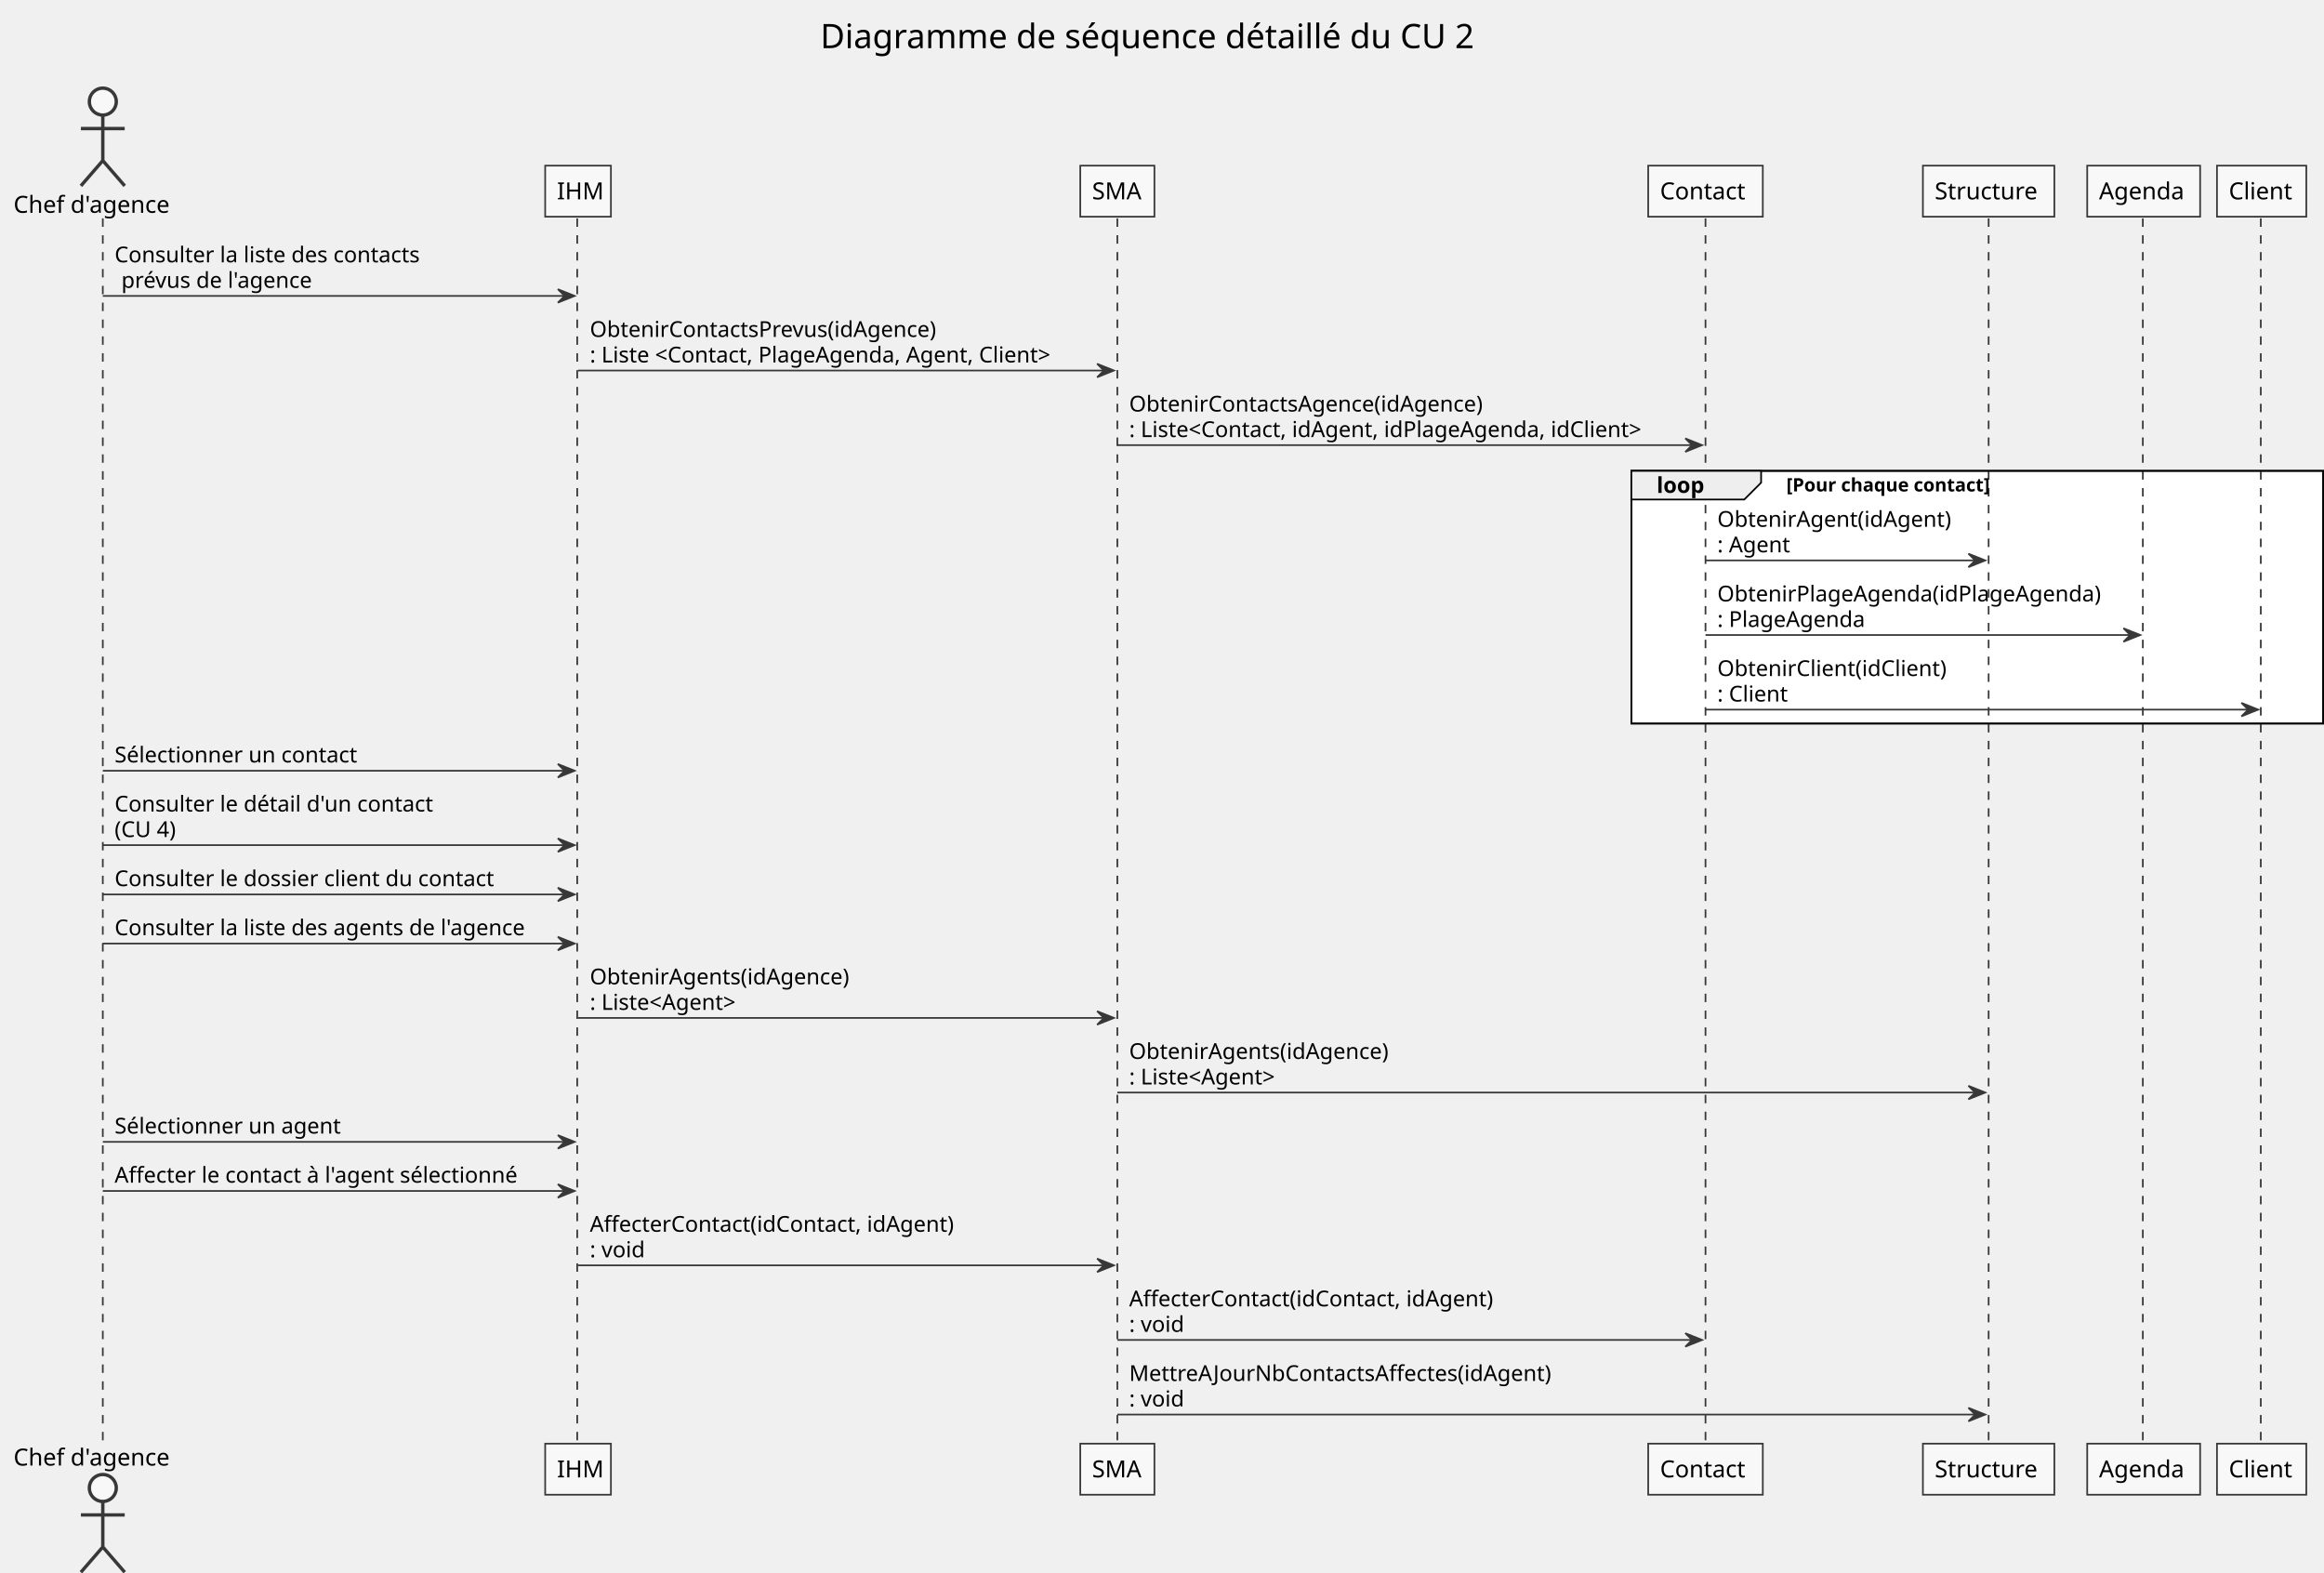
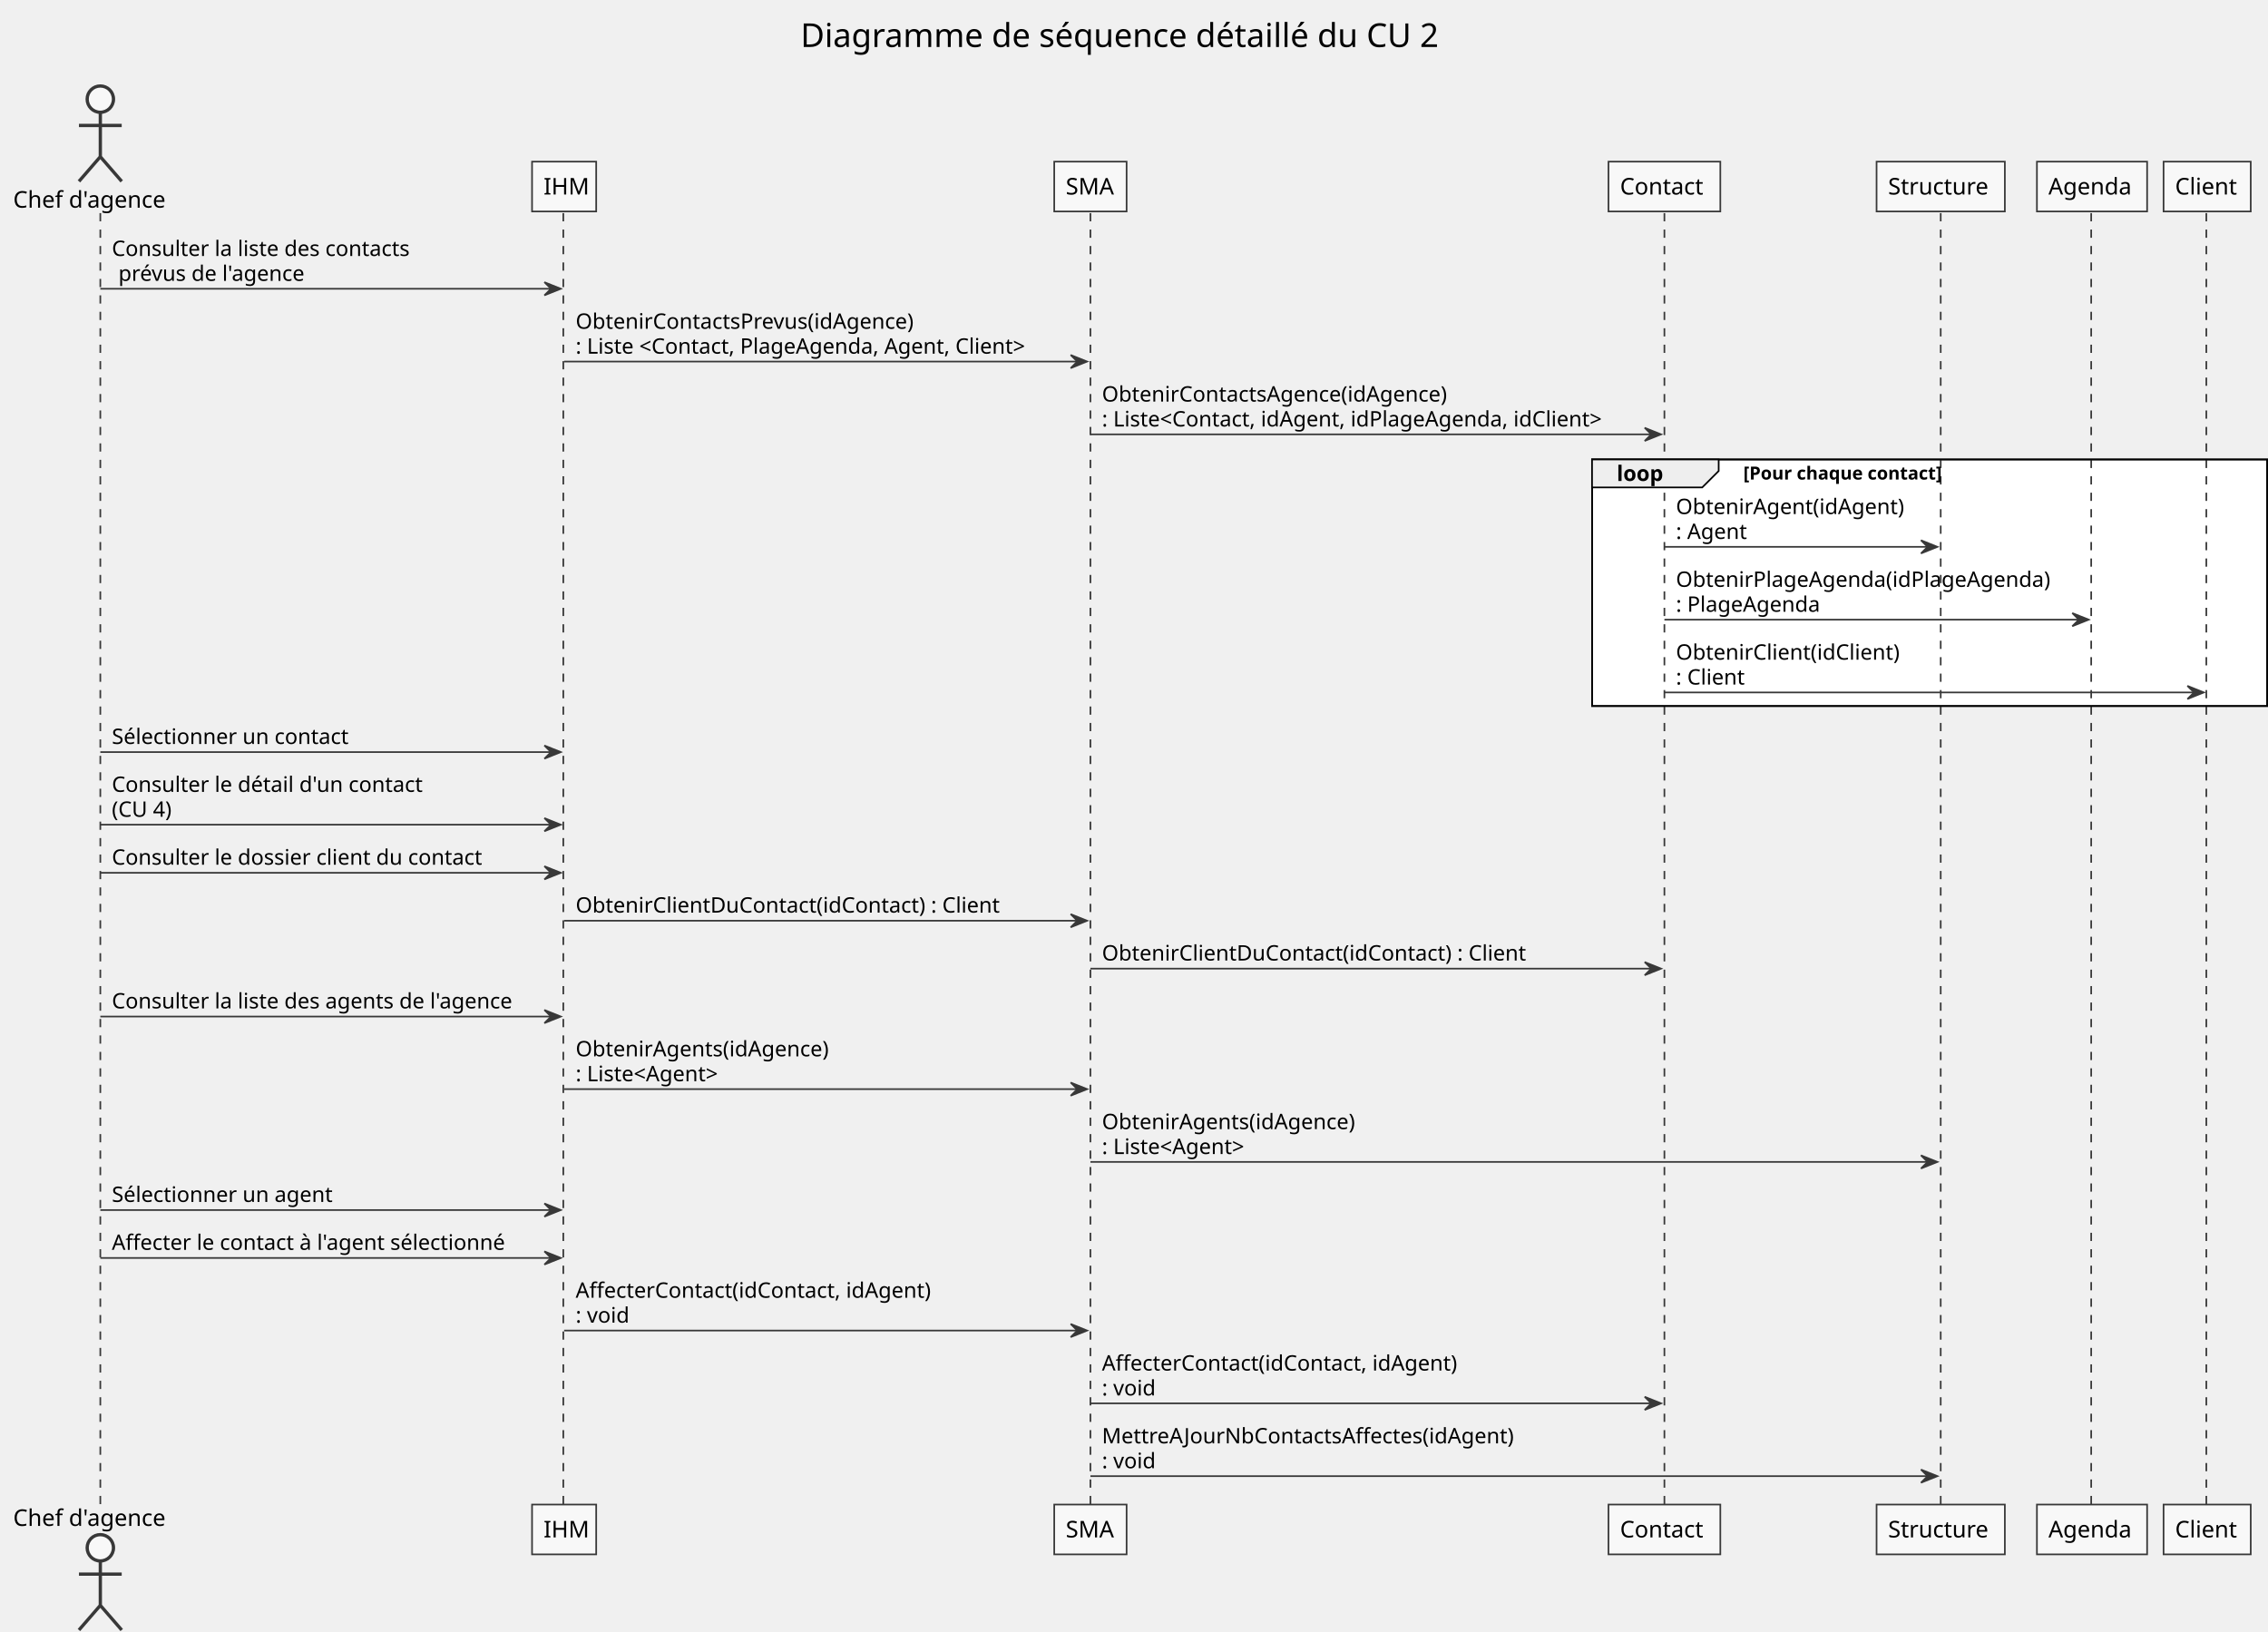
- <svg xmlns="http://www.w3.org/2000/svg" height="933px" style="width:1379px;height:933px;" version="1.1" viewBox="0 0 1379 933" width="1379px">
+ <svg xmlns="http://www.w3.org/2000/svg" height="992px" style="width:1379px;height:992px;" version="1.1" viewBox="0 0 1379 992" width="1379px">
  <defs />
  <g>
    <text fill="#000000" font-family="sans-serif" font-size="20" lengthAdjust="spacingAndGlyphs" textLength="418" x="486.75" y="28.564">Diagramme de séquence détaillé du CU 2</text>
    <line style="stroke: none; stroke-width: 1.0;" x1="486.75" x2="904.75" y1="38.281" y2="38.281" />
    <rect fill="#FFFFFF" height="149.93" style="stroke: #000000; stroke-width: 1.0;" width="410.5" x="968" y="279.375" />
-     <line style="stroke: #383838; stroke-width: 1.0; stroke-dasharray: 5.0,5.0;" x1="61" x2="61" y1="129.578" y2="857.562" />
-     <line style="stroke: #383838; stroke-width: 1.0; stroke-dasharray: 5.0,5.0;" x1="342.5" x2="342.5" y1="129.578" y2="857.562" />
-     <line style="stroke: #383838; stroke-width: 1.0; stroke-dasharray: 5.0,5.0;" x1="663" x2="663" y1="129.578" y2="857.562" />
-     <line style="stroke: #383838; stroke-width: 1.0; stroke-dasharray: 5.0,5.0;" x1="1012" x2="1012" y1="129.578" y2="857.562" />
-     <line style="stroke: #383838; stroke-width: 1.0; stroke-dasharray: 5.0,5.0;" x1="1180" x2="1180" y1="129.578" y2="857.562" />
-     <line style="stroke: #383838; stroke-width: 1.0; stroke-dasharray: 5.0,5.0;" x1="1271.5" x2="1271.5" y1="129.578" y2="857.562" />
-     <line style="stroke: #383838; stroke-width: 1.0; stroke-dasharray: 5.0,5.0;" x1="1341.5" x2="1341.5" y1="129.578" y2="857.562" />
+     <line style="stroke: #383838; stroke-width: 1.0; stroke-dasharray: 5.0,5.0;" x1="61" x2="61" y1="129.578" y2="915.828" />
+     <line style="stroke: #383838; stroke-width: 1.0; stroke-dasharray: 5.0,5.0;" x1="342.5" x2="342.5" y1="129.578" y2="915.828" />
+     <line style="stroke: #383838; stroke-width: 1.0; stroke-dasharray: 5.0,5.0;" x1="663" x2="663" y1="129.578" y2="915.828" />
+     <line style="stroke: #383838; stroke-width: 1.0; stroke-dasharray: 5.0,5.0;" x1="1012" x2="1012" y1="129.578" y2="915.828" />
+     <line style="stroke: #383838; stroke-width: 1.0; stroke-dasharray: 5.0,5.0;" x1="1180" x2="1180" y1="129.578" y2="915.828" />
+     <line style="stroke: #383838; stroke-width: 1.0; stroke-dasharray: 5.0,5.0;" x1="1271.5" x2="1271.5" y1="129.578" y2="915.828" />
+     <line style="stroke: #383838; stroke-width: 1.0; stroke-dasharray: 5.0,5.0;" x1="1341.5" x2="1341.5" y1="129.578" y2="915.828" />
    <text fill="#000000" font-family="sans-serif" font-size="14" lengthAdjust="spacingAndGlyphs" textLength="100" x="8" y="126.276">Chef d'agence</text>
    <ellipse cx="61" cy="60.281" fill="#F8F8F8" rx="8" ry="8" style="stroke: #383838; stroke-width: 2.0;" />
    <path d="M61,68.281 L61,95.281 M48,76.281 L74,76.281 M61,95.281 L48,110.281 M61,95.281 L74,110.281 " fill="#F8F8F8" style="stroke: #383838; stroke-width: 2.0;" />
-     <text fill="#000000" font-family="sans-serif" font-size="14" lengthAdjust="spacingAndGlyphs" textLength="100" x="8" y="869.558">Chef d'agence</text>
-     <ellipse cx="61" cy="882.859" fill="#F8F8F8" rx="8" ry="8" style="stroke: #383838; stroke-width: 2.0;" />
-     <path d="M61,890.859 L61,917.859 M48,898.859 L74,898.859 M61,917.859 L48,932.859 M61,917.859 L74,932.859 " fill="#F8F8F8" style="stroke: #383838; stroke-width: 2.0;" />
+     <text fill="#000000" font-family="sans-serif" font-size="14" lengthAdjust="spacingAndGlyphs" textLength="100" x="8" y="927.823">Chef d'agence</text>
+     <ellipse cx="61" cy="941.125" fill="#F8F8F8" rx="8" ry="8" style="stroke: #383838; stroke-width: 2.0;" />
+     <path d="M61,949.125 L61,976.125 M48,957.125 L74,957.125 M61,976.125 L48,991.125 M61,976.125 L74,991.125 " fill="#F8F8F8" style="stroke: #383838; stroke-width: 2.0;" />
    <rect fill="#F8F8F8" height="30.297" style="stroke: #383838; stroke-width: 1.0;" width="39" x="323.5" y="98.281" />
    <text fill="#000000" font-family="sans-serif" font-size="14" lengthAdjust="spacingAndGlyphs" textLength="25" x="330.5" y="118.276">IHM</text>
-     <rect fill="#F8F8F8" height="30.297" style="stroke: #383838; stroke-width: 1.0;" width="39" x="323.5" y="856.562" />
-     <text fill="#000000" font-family="sans-serif" font-size="14" lengthAdjust="spacingAndGlyphs" textLength="25" x="330.5" y="876.558">IHM</text>
+     <rect fill="#F8F8F8" height="30.297" style="stroke: #383838; stroke-width: 1.0;" width="39" x="323.5" y="914.828" />
+     <text fill="#000000" font-family="sans-serif" font-size="14" lengthAdjust="spacingAndGlyphs" textLength="25" x="330.5" y="934.823">IHM</text>
    <rect fill="#F8F8F8" height="30.297" style="stroke: #383838; stroke-width: 1.0;" width="44" x="641" y="98.281" />
    <text fill="#000000" font-family="sans-serif" font-size="14" lengthAdjust="spacingAndGlyphs" textLength="30" x="648" y="118.276">SMA</text>
-     <rect fill="#F8F8F8" height="30.297" style="stroke: #383838; stroke-width: 1.0;" width="44" x="641" y="856.562" />
-     <text fill="#000000" font-family="sans-serif" font-size="14" lengthAdjust="spacingAndGlyphs" textLength="30" x="648" y="876.558">SMA</text>
+     <rect fill="#F8F8F8" height="30.297" style="stroke: #383838; stroke-width: 1.0;" width="44" x="641" y="914.828" />
+     <text fill="#000000" font-family="sans-serif" font-size="14" lengthAdjust="spacingAndGlyphs" textLength="30" x="648" y="934.823">SMA</text>
    <rect fill="#F8F8F8" height="30.297" style="stroke: #383838; stroke-width: 1.0;" width="68" x="978" y="98.281" />
    <text fill="#000000" font-family="sans-serif" font-size="14" lengthAdjust="spacingAndGlyphs" textLength="54" x="985" y="118.276">Contact</text>
-     <rect fill="#F8F8F8" height="30.297" style="stroke: #383838; stroke-width: 1.0;" width="68" x="978" y="856.562" />
-     <text fill="#000000" font-family="sans-serif" font-size="14" lengthAdjust="spacingAndGlyphs" textLength="54" x="985" y="876.558">Contact</text>
+     <rect fill="#F8F8F8" height="30.297" style="stroke: #383838; stroke-width: 1.0;" width="68" x="978" y="914.828" />
+     <text fill="#000000" font-family="sans-serif" font-size="14" lengthAdjust="spacingAndGlyphs" textLength="54" x="985" y="934.823">Contact</text>
    <rect fill="#F8F8F8" height="30.297" style="stroke: #383838; stroke-width: 1.0;" width="78" x="1141" y="98.281" />
    <text fill="#000000" font-family="sans-serif" font-size="14" lengthAdjust="spacingAndGlyphs" textLength="64" x="1148" y="118.276">Structure</text>
-     <rect fill="#F8F8F8" height="30.297" style="stroke: #383838; stroke-width: 1.0;" width="78" x="1141" y="856.562" />
-     <text fill="#000000" font-family="sans-serif" font-size="14" lengthAdjust="spacingAndGlyphs" textLength="64" x="1148" y="876.558">Structure</text>
+     <rect fill="#F8F8F8" height="30.297" style="stroke: #383838; stroke-width: 1.0;" width="78" x="1141" y="914.828" />
+     <text fill="#000000" font-family="sans-serif" font-size="14" lengthAdjust="spacingAndGlyphs" textLength="64" x="1148" y="934.823">Structure</text>
    <rect fill="#F8F8F8" height="30.297" style="stroke: #383838; stroke-width: 1.0;" width="67" x="1238.5" y="98.281" />
    <text fill="#000000" font-family="sans-serif" font-size="14" lengthAdjust="spacingAndGlyphs" textLength="53" x="1245.5" y="118.276">Agenda</text>
-     <rect fill="#F8F8F8" height="30.297" style="stroke: #383838; stroke-width: 1.0;" width="67" x="1238.5" y="856.562" />
-     <text fill="#000000" font-family="sans-serif" font-size="14" lengthAdjust="spacingAndGlyphs" textLength="53" x="1245.5" y="876.558">Agenda</text>
+     <rect fill="#F8F8F8" height="30.297" style="stroke: #383838; stroke-width: 1.0;" width="67" x="1238.5" y="914.828" />
+     <text fill="#000000" font-family="sans-serif" font-size="14" lengthAdjust="spacingAndGlyphs" textLength="53" x="1245.5" y="934.823">Agenda</text>
    <rect fill="#F8F8F8" height="30.297" style="stroke: #383838; stroke-width: 1.0;" width="53" x="1315.5" y="98.281" />
    <text fill="#000000" font-family="sans-serif" font-size="14" lengthAdjust="spacingAndGlyphs" textLength="39" x="1322.5" y="118.276">Client</text>
-     <rect fill="#F8F8F8" height="30.297" style="stroke: #383838; stroke-width: 1.0;" width="53" x="1315.5" y="856.562" />
-     <text fill="#000000" font-family="sans-serif" font-size="14" lengthAdjust="spacingAndGlyphs" textLength="39" x="1322.5" y="876.558">Client</text>
+     <rect fill="#F8F8F8" height="30.297" style="stroke: #383838; stroke-width: 1.0;" width="53" x="1315.5" y="914.828" />
+     <text fill="#000000" font-family="sans-serif" font-size="14" lengthAdjust="spacingAndGlyphs" textLength="39" x="1322.5" y="934.823">Client</text>
    <polygon fill="#383838" points="331,171.578,341,175.578,331,179.578,335,175.578" style="stroke: #383838; stroke-width: 1.0;" />
    <line style="stroke: #383838; stroke-width: 1.0;" x1="61" x2="337" y1="175.578" y2="175.578" />
    <text fill="#000000" font-family="sans-serif" font-size="13" lengthAdjust="spacingAndGlyphs" textLength="192" x="68" y="155.645">Consulter la liste des contacts</text>
    <text fill="#000000" font-family="sans-serif" font-size="13" lengthAdjust="spacingAndGlyphs" textLength="120" x="72" y="170.778">prévus de l'agence</text>
    <polygon fill="#383838" points="651,215.844,661,219.844,651,223.844,655,219.844" style="stroke: #383838; stroke-width: 1.0;" />
    <line style="stroke: #383838; stroke-width: 1.0;" x1="343" x2="657" y1="219.844" y2="219.844" />
    <text fill="#000000" font-family="sans-serif" font-size="13" lengthAdjust="spacingAndGlyphs" textLength="216" x="350" y="199.911">ObtenirContactsPrevus(idAgence)</text>
    <text fill="#000000" font-family="sans-serif" font-size="13" lengthAdjust="spacingAndGlyphs" textLength="296" x="350" y="215.043">: Liste &lt;Contact, PlageAgenda, Agent, Client&gt;</text>
    <polygon fill="#383838" points="1000,260.109,1010,264.109,1000,268.109,1004,264.109" style="stroke: #383838; stroke-width: 1.0;" />
    <line style="stroke: #383838; stroke-width: 1.0;" x1="663" x2="1006" y1="264.109" y2="264.109" />
    <text fill="#000000" font-family="sans-serif" font-size="13" lengthAdjust="spacingAndGlyphs" textLength="221" x="670" y="244.176">ObtenirContactsAgence(idAgence)</text>
    <text fill="#000000" font-family="sans-serif" font-size="13" lengthAdjust="spacingAndGlyphs" textLength="325" x="670" y="259.309">: Liste&lt;Contact, idAgent, idPlageAgenda, idClient&gt;</text>
    <rect fill="none" height="149.93" style="stroke: #000000; stroke-width: 1.0;" width="410.5" x="968" y="279.375" />
    <polygon fill="#EEEEEE" points="968,279.375,1045,279.375,1045,286.375,1035,296.375,968,296.375,968,279.375" style="stroke: #000000; stroke-width: 1.0;" />
    <text fill="#000000" font-family="sans-serif" font-size="13" font-weight="bold" lengthAdjust="spacingAndGlyphs" textLength="32" x="983" y="292.442">loop</text>
    <text fill="#000000" font-family="sans-serif" font-size="11" font-weight="bold" lengthAdjust="spacingAndGlyphs" textLength="142" x="1060" y="291.585">[Pour chaque contact]</text>
    <polygon fill="#383838" points="1168,328.508,1178,332.508,1168,336.508,1172,332.508" style="stroke: #383838; stroke-width: 1.0;" />
    <line style="stroke: #383838; stroke-width: 1.0;" x1="1012" x2="1174" y1="332.508" y2="332.508" />
    <text fill="#000000" font-family="sans-serif" font-size="13" lengthAdjust="spacingAndGlyphs" textLength="144" x="1019" y="312.575">ObtenirAgent(idAgent)</text>
    <text fill="#000000" font-family="sans-serif" font-size="13" lengthAdjust="spacingAndGlyphs" textLength="46" x="1019" y="327.707">: Agent</text>
    <polygon fill="#383838" points="1260,372.773,1270,376.773,1260,380.773,1264,376.773" style="stroke: #383838; stroke-width: 1.0;" />
    <line style="stroke: #383838; stroke-width: 1.0;" x1="1012" x2="1266" y1="376.773" y2="376.773" />
    <text fill="#000000" font-family="sans-serif" font-size="13" lengthAdjust="spacingAndGlyphs" textLength="236" x="1019" y="356.84">ObtenirPlageAgenda(idPlageAgenda)</text>
    <text fill="#000000" font-family="sans-serif" font-size="13" lengthAdjust="spacingAndGlyphs" textLength="92" x="1019" y="371.973">: PlageAgenda</text>
    <polygon fill="#383838" points="1330,417.039,1340,421.039,1330,425.039,1334,421.039" style="stroke: #383838; stroke-width: 1.0;" />
    <line style="stroke: #383838; stroke-width: 1.0;" x1="1012" x2="1336" y1="421.039" y2="421.039" />
    <text fill="#000000" font-family="sans-serif" font-size="13" lengthAdjust="spacingAndGlyphs" textLength="140" x="1019" y="401.106">ObtenirClient(idClient)</text>
    <text fill="#000000" font-family="sans-serif" font-size="13" lengthAdjust="spacingAndGlyphs" textLength="44" x="1019" y="416.239">: Client</text>
    <polygon fill="#383838" points="331,453.305,341,457.305,331,461.305,335,457.305" style="stroke: #383838; stroke-width: 1.0;" />
    <line style="stroke: #383838; stroke-width: 1.0;" x1="61" x2="337" y1="457.305" y2="457.305" />
    <text fill="#000000" font-family="sans-serif" font-size="13" lengthAdjust="spacingAndGlyphs" textLength="152" x="68" y="452.372">Sélectionner un contact</text>
    <polygon fill="#383838" points="331,497.438,341,501.438,331,505.438,335,501.438" style="stroke: #383838; stroke-width: 1.0;" />
    <line style="stroke: #383838; stroke-width: 1.0;" x1="61" x2="337" y1="501.438" y2="501.438" />
    <text fill="#000000" font-family="sans-serif" font-size="13" lengthAdjust="spacingAndGlyphs" textLength="198" x="68" y="481.504">Consulter le détail d'un contact</text>
    <text fill="#000000" font-family="sans-serif" font-size="13" lengthAdjust="spacingAndGlyphs" textLength="41" x="68" y="496.637">(CU 4)</text>
    <polygon fill="#383838" points="331,526.703,341,530.703,331,534.703,335,530.703" style="stroke: #383838; stroke-width: 1.0;" />
    <line style="stroke: #383838; stroke-width: 1.0;" x1="61" x2="337" y1="530.703" y2="530.703" />
    <text fill="#000000" font-family="sans-serif" font-size="13" lengthAdjust="spacingAndGlyphs" textLength="236" x="68" y="525.77">Consulter le dossier client du contact</text>
-     <polygon fill="#383838" points="331,555.836,341,559.836,331,563.836,335,559.836" style="stroke: #383838; stroke-width: 1.0;" />
-     <line style="stroke: #383838; stroke-width: 1.0;" x1="61" x2="337" y1="559.836" y2="559.836" />
-     <text fill="#000000" font-family="sans-serif" font-size="13" lengthAdjust="spacingAndGlyphs" textLength="258" x="68" y="554.903">Consulter la liste des agents de l'agence</text>
-     <polygon fill="#383838" points="651,599.969,661,603.969,651,607.969,655,603.969" style="stroke: #383838; stroke-width: 1.0;" />
-     <line style="stroke: #383838; stroke-width: 1.0;" x1="343" x2="657" y1="603.969" y2="603.969" />
-     <text fill="#000000" font-family="sans-serif" font-size="13" lengthAdjust="spacingAndGlyphs" textLength="161" x="350" y="584.036">ObtenirAgents(idAgence)</text>
-     <text fill="#000000" font-family="sans-serif" font-size="13" lengthAdjust="spacingAndGlyphs" textLength="98" x="350" y="599.168">: Liste&lt;Agent&gt;</text>
-     <polygon fill="#383838" points="1168,644.234,1178,648.234,1168,652.234,1172,648.234" style="stroke: #383838; stroke-width: 1.0;" />
-     <line style="stroke: #383838; stroke-width: 1.0;" x1="663" x2="1174" y1="648.234" y2="648.234" />
-     <text fill="#000000" font-family="sans-serif" font-size="13" lengthAdjust="spacingAndGlyphs" textLength="161" x="670" y="628.301">ObtenirAgents(idAgence)</text>
-     <text fill="#000000" font-family="sans-serif" font-size="13" lengthAdjust="spacingAndGlyphs" textLength="98" x="670" y="643.434">: Liste&lt;Agent&gt;</text>
-     <polygon fill="#383838" points="331,673.5,341,677.5,331,681.5,335,677.5" style="stroke: #383838; stroke-width: 1.0;" />
-     <line style="stroke: #383838; stroke-width: 1.0;" x1="61" x2="337" y1="677.5" y2="677.5" />
-     <text fill="#000000" font-family="sans-serif" font-size="13" lengthAdjust="spacingAndGlyphs" textLength="141" x="68" y="672.567">Sélectionner un agent</text>
-     <polygon fill="#383838" points="331,702.633,341,706.633,331,710.633,335,706.633" style="stroke: #383838; stroke-width: 1.0;" />
-     <line style="stroke: #383838; stroke-width: 1.0;" x1="61" x2="337" y1="706.633" y2="706.633" />
-     <text fill="#000000" font-family="sans-serif" font-size="13" lengthAdjust="spacingAndGlyphs" textLength="253" x="68" y="701.7">Affecter le contact à l'agent sélectionné</text>
-     <polygon fill="#383838" points="651,746.766,661,750.766,651,754.766,655,750.766" style="stroke: #383838; stroke-width: 1.0;" />
-     <line style="stroke: #383838; stroke-width: 1.0;" x1="343" x2="657" y1="750.766" y2="750.766" />
-     <text fill="#000000" font-family="sans-serif" font-size="13" lengthAdjust="spacingAndGlyphs" textLength="228" x="350" y="730.832">AffecterContact(idContact, idAgent)</text>
-     <text fill="#000000" font-family="sans-serif" font-size="13" lengthAdjust="spacingAndGlyphs" textLength="34" x="350" y="745.965">: void</text>
-     <polygon fill="#383838" points="1000,791.031,1010,795.031,1000,799.031,1004,795.031" style="stroke: #383838; stroke-width: 1.0;" />
-     <line style="stroke: #383838; stroke-width: 1.0;" x1="663" x2="1006" y1="795.031" y2="795.031" />
-     <text fill="#000000" font-family="sans-serif" font-size="13" lengthAdjust="spacingAndGlyphs" textLength="228" x="670" y="775.098">AffecterContact(idContact, idAgent)</text>
-     <text fill="#000000" font-family="sans-serif" font-size="13" lengthAdjust="spacingAndGlyphs" textLength="34" x="670" y="790.231">: void</text>
-     <polygon fill="#383838" points="1168,835.297,1178,839.297,1168,843.297,1172,839.297" style="stroke: #383838; stroke-width: 1.0;" />
-     <line style="stroke: #383838; stroke-width: 1.0;" x1="663" x2="1174" y1="839.297" y2="839.297" />
-     <text fill="#000000" font-family="sans-serif" font-size="13" lengthAdjust="spacingAndGlyphs" textLength="261" x="670" y="819.364">MettreAJourNbContactsAffectes(idAgent)</text>
-     <text fill="#000000" font-family="sans-serif" font-size="13" lengthAdjust="spacingAndGlyphs" textLength="34" x="670" y="834.497">: void</text>
+     <polygon fill="#383838" points="651,555.836,661,559.836,651,563.836,655,559.836" style="stroke: #383838; stroke-width: 1.0;" />
+     <line style="stroke: #383838; stroke-width: 1.0;" x1="343" x2="657" y1="559.836" y2="559.836" />
+     <text fill="#000000" font-family="sans-serif" font-size="13" lengthAdjust="spacingAndGlyphs" textLength="270" x="350" y="554.903">ObtenirClientDuContact(idContact) : Client</text>
+     <polygon fill="#383838" points="1000,584.969,1010,588.969,1000,592.969,1004,588.969" style="stroke: #383838; stroke-width: 1.0;" />
+     <line style="stroke: #383838; stroke-width: 1.0;" x1="663" x2="1006" y1="588.969" y2="588.969" />
+     <text fill="#000000" font-family="sans-serif" font-size="13" lengthAdjust="spacingAndGlyphs" textLength="270" x="670" y="584.036">ObtenirClientDuContact(idContact) : Client</text>
+     <polygon fill="#383838" points="331,614.102,341,618.102,331,622.102,335,618.102" style="stroke: #383838; stroke-width: 1.0;" />
+     <line style="stroke: #383838; stroke-width: 1.0;" x1="61" x2="337" y1="618.102" y2="618.102" />
+     <text fill="#000000" font-family="sans-serif" font-size="13" lengthAdjust="spacingAndGlyphs" textLength="258" x="68" y="613.168">Consulter la liste des agents de l'agence</text>
+     <polygon fill="#383838" points="651,658.234,661,662.234,651,666.234,655,662.234" style="stroke: #383838; stroke-width: 1.0;" />
+     <line style="stroke: #383838; stroke-width: 1.0;" x1="343" x2="657" y1="662.234" y2="662.234" />
+     <text fill="#000000" font-family="sans-serif" font-size="13" lengthAdjust="spacingAndGlyphs" textLength="161" x="350" y="642.301">ObtenirAgents(idAgence)</text>
+     <text fill="#000000" font-family="sans-serif" font-size="13" lengthAdjust="spacingAndGlyphs" textLength="98" x="350" y="657.434">: Liste&lt;Agent&gt;</text>
+     <polygon fill="#383838" points="1168,702.5,1178,706.5,1168,710.5,1172,706.5" style="stroke: #383838; stroke-width: 1.0;" />
+     <line style="stroke: #383838; stroke-width: 1.0;" x1="663" x2="1174" y1="706.5" y2="706.5" />
+     <text fill="#000000" font-family="sans-serif" font-size="13" lengthAdjust="spacingAndGlyphs" textLength="161" x="670" y="686.567">ObtenirAgents(idAgence)</text>
+     <text fill="#000000" font-family="sans-serif" font-size="13" lengthAdjust="spacingAndGlyphs" textLength="98" x="670" y="701.7">: Liste&lt;Agent&gt;</text>
+     <polygon fill="#383838" points="331,731.766,341,735.766,331,739.766,335,735.766" style="stroke: #383838; stroke-width: 1.0;" />
+     <line style="stroke: #383838; stroke-width: 1.0;" x1="61" x2="337" y1="735.766" y2="735.766" />
+     <text fill="#000000" font-family="sans-serif" font-size="13" lengthAdjust="spacingAndGlyphs" textLength="141" x="68" y="730.832">Sélectionner un agent</text>
+     <polygon fill="#383838" points="331,760.898,341,764.898,331,768.898,335,764.898" style="stroke: #383838; stroke-width: 1.0;" />
+     <line style="stroke: #383838; stroke-width: 1.0;" x1="61" x2="337" y1="764.898" y2="764.898" />
+     <text fill="#000000" font-family="sans-serif" font-size="13" lengthAdjust="spacingAndGlyphs" textLength="253" x="68" y="759.965">Affecter le contact à l'agent sélectionné</text>
+     <polygon fill="#383838" points="651,805.031,661,809.031,651,813.031,655,809.031" style="stroke: #383838; stroke-width: 1.0;" />
+     <line style="stroke: #383838; stroke-width: 1.0;" x1="343" x2="657" y1="809.031" y2="809.031" />
+     <text fill="#000000" font-family="sans-serif" font-size="13" lengthAdjust="spacingAndGlyphs" textLength="228" x="350" y="789.098">AffecterContact(idContact, idAgent)</text>
+     <text fill="#000000" font-family="sans-serif" font-size="13" lengthAdjust="spacingAndGlyphs" textLength="34" x="350" y="804.231">: void</text>
+     <polygon fill="#383838" points="1000,849.297,1010,853.297,1000,857.297,1004,853.297" style="stroke: #383838; stroke-width: 1.0;" />
+     <line style="stroke: #383838; stroke-width: 1.0;" x1="663" x2="1006" y1="853.297" y2="853.297" />
+     <text fill="#000000" font-family="sans-serif" font-size="13" lengthAdjust="spacingAndGlyphs" textLength="228" x="670" y="833.364">AffecterContact(idContact, idAgent)</text>
+     <text fill="#000000" font-family="sans-serif" font-size="13" lengthAdjust="spacingAndGlyphs" textLength="34" x="670" y="848.497">: void</text>
+     <polygon fill="#383838" points="1168,893.562,1178,897.562,1168,901.562,1172,897.562" style="stroke: #383838; stroke-width: 1.0;" />
+     <line style="stroke: #383838; stroke-width: 1.0;" x1="663" x2="1174" y1="897.562" y2="897.562" />
+     <text fill="#000000" font-family="sans-serif" font-size="13" lengthAdjust="spacingAndGlyphs" textLength="261" x="670" y="877.629">MettreAJourNbContactsAffectes(idAgent)</text>
+     <text fill="#000000" font-family="sans-serif" font-size="13" lengthAdjust="spacingAndGlyphs" textLength="34" x="670" y="892.762">: void</text>
  </g>
</svg>
